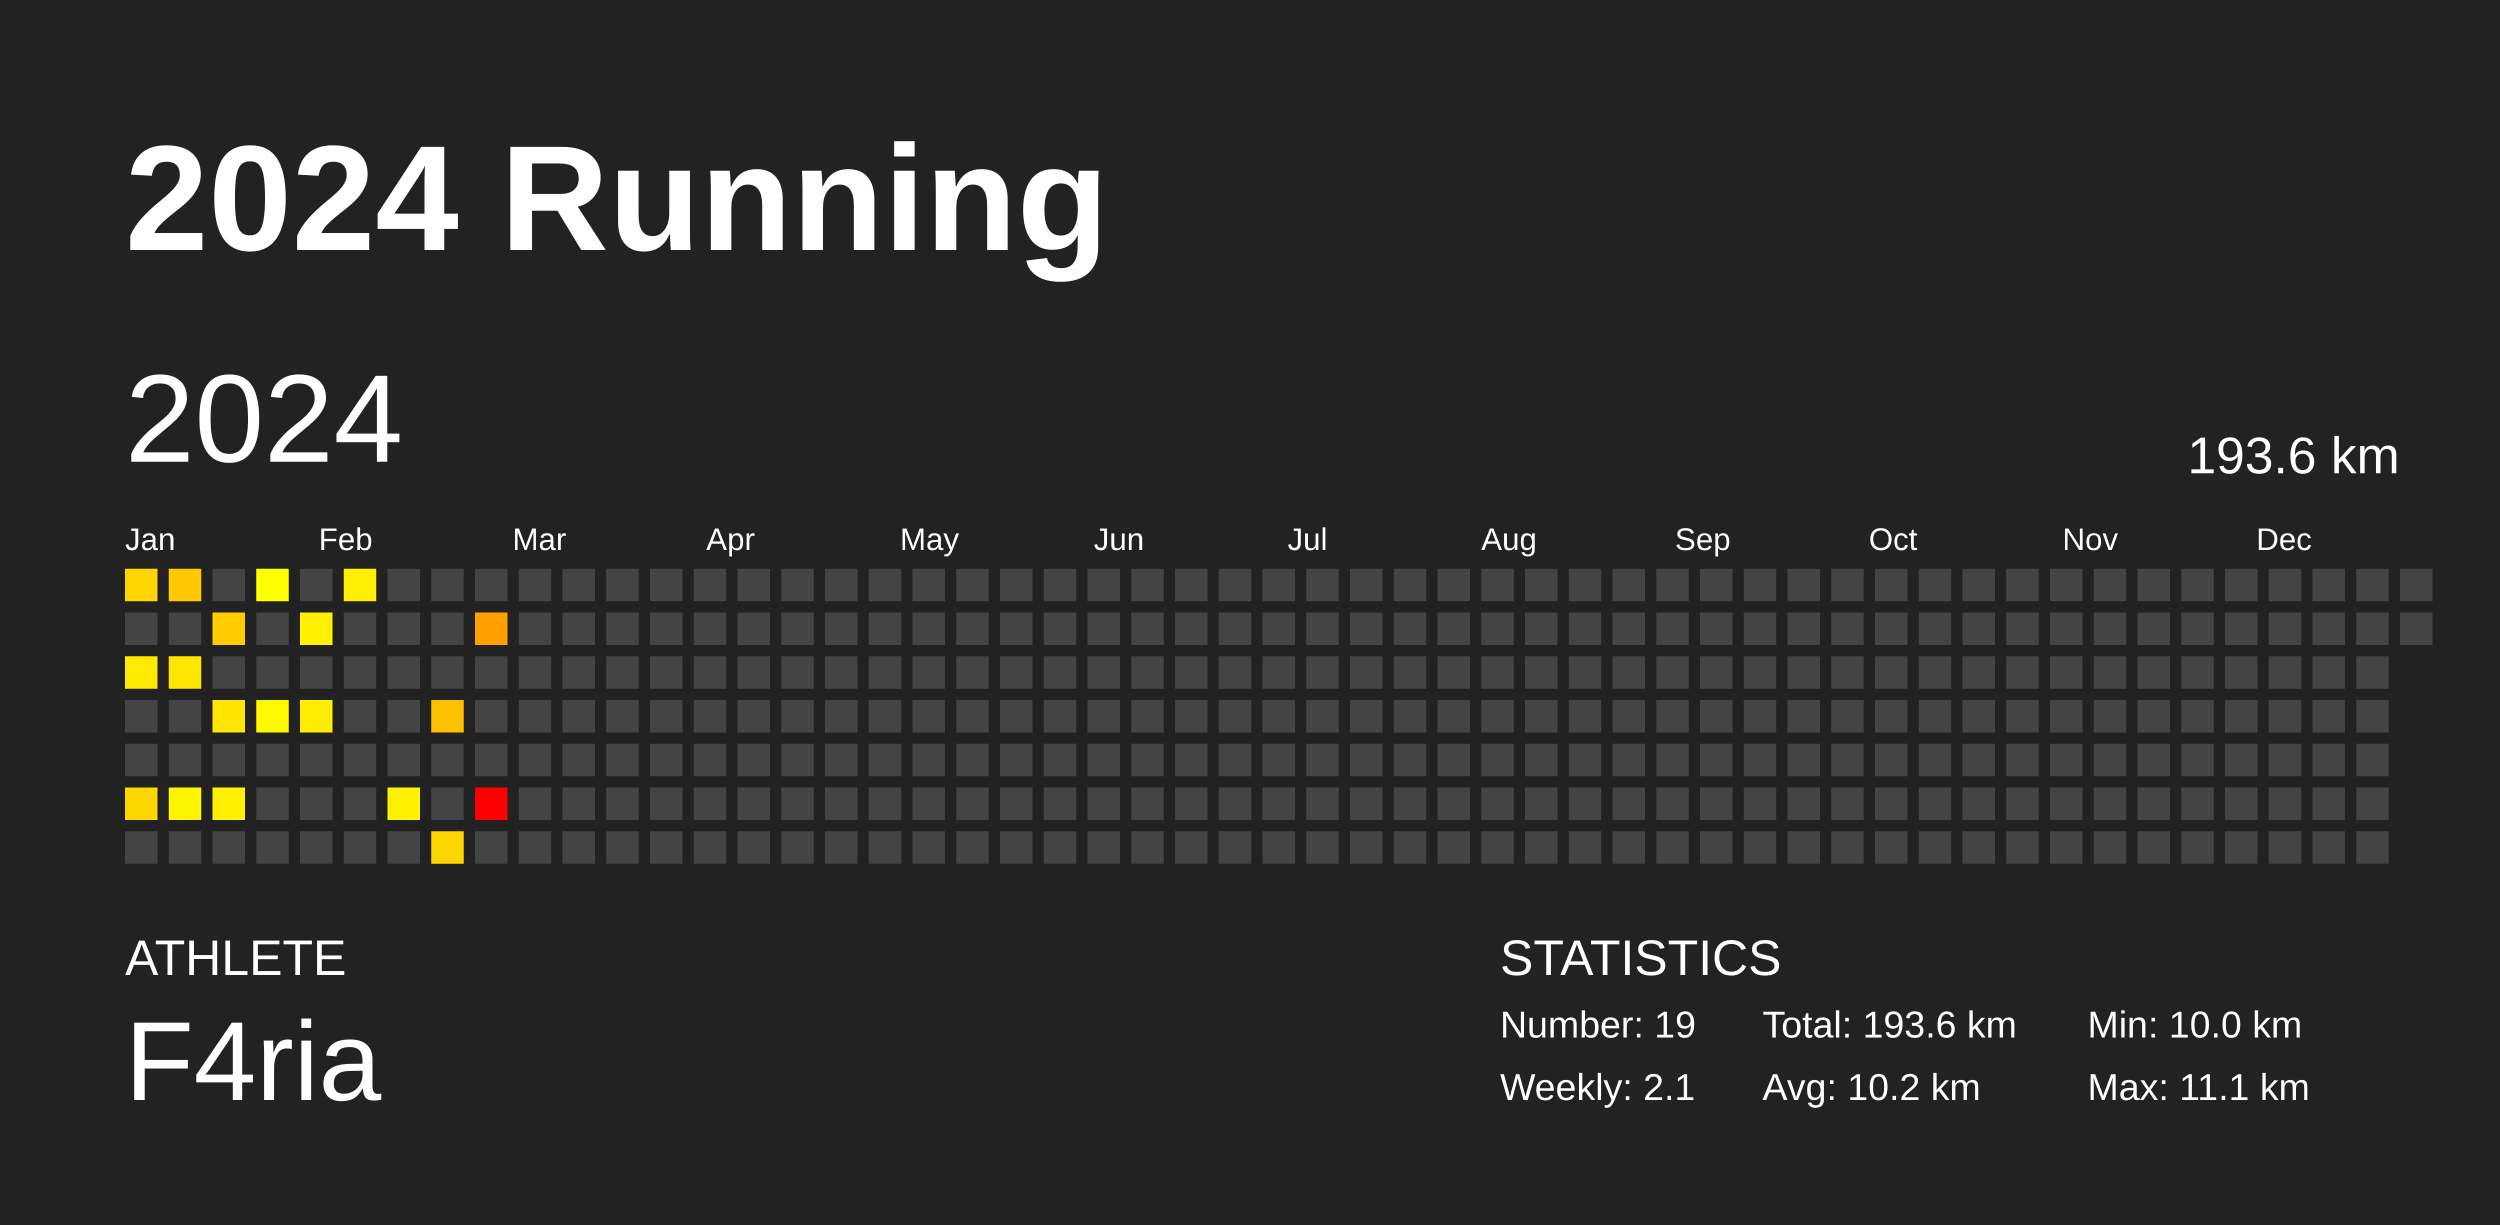
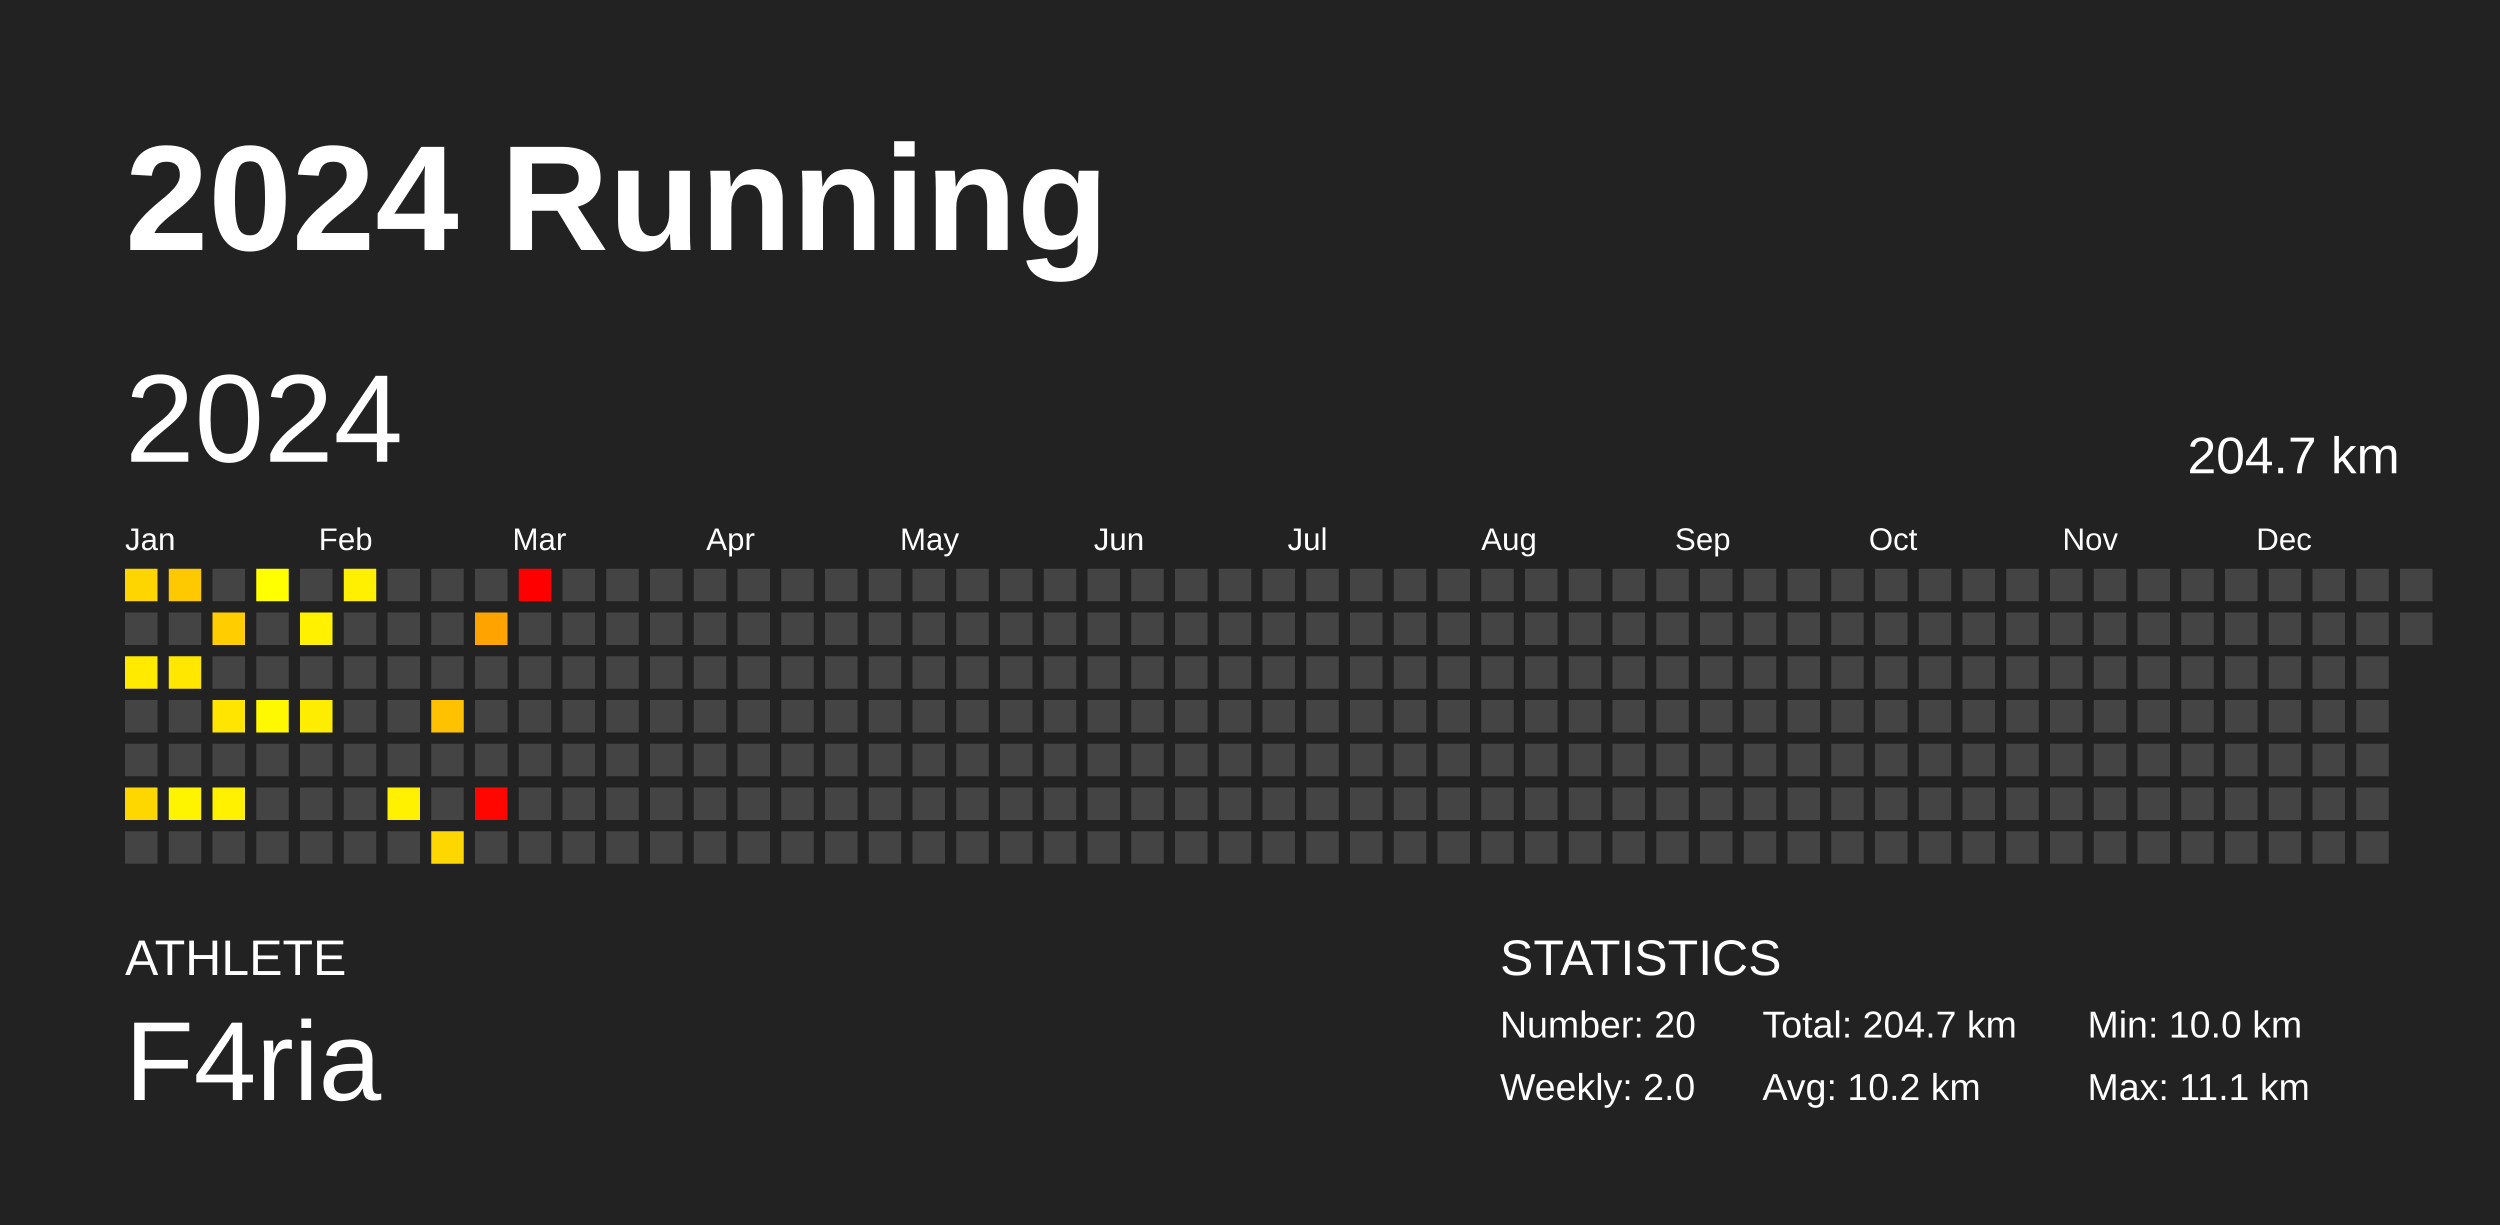
<svg xmlns="http://www.w3.org/2000/svg" baseProfile="full" height="98mm" version="1.1" viewBox="0,0,200,98" width="200mm">
  <defs />
  <rect fill="#222222" height="98" width="200" x="0" y="0" />
  <text fill="#FFFFFF" style="font-size:12px; font-family:Arial; font-weight:bold;" x="10" y="20">2024 Running</text>
  <text fill="#FFFFFF" style="font-size:4px; font-family:Arial" x="10" y="78">ATHLETE</text>
  <text fill="#FFFFFF" style="font-size:9px; font-family:Arial" x="10" y="88">F4ria</text>
  <text fill="#FFFFFF" style="font-size:4px; font-family:Arial" x="120" y="78">STATISTICS</text>
-   <text fill="#FFFFFF" style="font-size:3px; font-family:Arial" x="120" y="83">Number: 19</text>
-   <text fill="#FFFFFF" style="font-size:3px; font-family:Arial" x="120" y="88">Weekly: 2.1</text>
-   <text fill="#FFFFFF" style="font-size:3px; font-family:Arial" x="141" y="83">Total: 193.6 km</text>
+   <text fill="#FFFFFF" style="font-size:3px; font-family:Arial" x="120" y="83">Number: 20</text>
+   <text fill="#FFFFFF" style="font-size:3px; font-family:Arial" x="120" y="88">Weekly: 2.0</text>
+   <text fill="#FFFFFF" style="font-size:3px; font-family:Arial" x="141" y="83">Total: 204.7 km</text>
  <text fill="#FFFFFF" style="font-size:3px; font-family:Arial" x="141" y="88">Avg: 10.2 km</text>
  <text fill="#FFFFFF" style="font-size:3px; font-family:Arial" x="167" y="83">Min: 10.0 km</text>
  <text fill="#FFFFFF" style="font-size:3px; font-family:Arial" x="167" y="88">Max: 11.1 km</text>
  <text dominant-baseline="hanging" fill="#FFFFFF" style="font-size:10.0px; font-family:Arial;" x="10" y="30">2024</text>
-   <text dominant-baseline="hanging" fill="#FFFFFF" style="font-size:4.125px; font-family:Arial;" x="175" y="35">193.6 km</text>
+   <text dominant-baseline="hanging" fill="#FFFFFF" style="font-size:4.125px; font-family:Arial;" x="175" y="35">204.7 km</text>
  <text fill="#FFFFFF" style="font-size:2.5px; font-family:Arial" x="10.0" y="44">Jan</text>
  <text fill="#FFFFFF" style="font-size:2.5px; font-family:Arial" x="25.5" y="44">Feb</text>
  <text fill="#FFFFFF" style="font-size:2.5px; font-family:Arial" x="41.0" y="44">Mar</text>
  <text fill="#FFFFFF" style="font-size:2.5px; font-family:Arial" x="56.5" y="44">Apr</text>
  <text fill="#FFFFFF" style="font-size:2.5px; font-family:Arial" x="72.0" y="44">May</text>
  <text fill="#FFFFFF" style="font-size:2.5px; font-family:Arial" x="87.5" y="44">Jun</text>
  <text fill="#FFFFFF" style="font-size:2.5px; font-family:Arial" x="103.0" y="44">Jul</text>
  <text fill="#FFFFFF" style="font-size:2.5px; font-family:Arial" x="118.5" y="44">Aug</text>
  <text fill="#FFFFFF" style="font-size:2.5px; font-family:Arial" x="134.0" y="44">Sep</text>
  <text fill="#FFFFFF" style="font-size:2.5px; font-family:Arial" x="149.5" y="44">Oct</text>
  <text fill="#FFFFFF" style="font-size:2.5px; font-family:Arial" x="165.0" y="44">Nov</text>
  <text fill="#FFFFFF" style="font-size:2.5px; font-family:Arial" x="180.5" y="44">Dec</text>
-   <rect fill="#ffd400" height="2.6" width="2.6" x="10.0" y="45.5" />
+   <rect fill="#ffd500" height="2.6" width="2.6" x="10.0" y="45.5" />
  <rect fill="#444444" height="2.6" width="2.6" x="10.0" y="49.0" />
-   <rect fill="#ffe900" height="2.6" width="2.6" x="10.0" y="52.5" />
+   <rect fill="#ffea00" height="2.6" width="2.6" x="10.0" y="52.5" />
  <rect fill="#444444" height="2.6" width="2.6" x="10.0" y="56.0" />
  <rect fill="#444444" height="2.6" width="2.6" x="10.0" y="59.5" />
-   <rect fill="#ffd600" height="2.6" width="2.6" x="10.0" y="63.0" />
+   <rect fill="#ffd700" height="2.6" width="2.6" x="10.0" y="63.0" />
  <rect fill="#444444" height="2.6" width="2.6" x="10.0" y="66.5" />
-   <rect fill="#ffc800" height="2.6" width="2.6" x="13.5" y="45.5" />
+   <rect fill="#ffc900" height="2.6" width="2.6" x="13.5" y="45.5" />
  <rect fill="#444444" height="2.6" width="2.6" x="13.5" y="49.0" />
-   <rect fill="#ffe600" height="2.6" width="2.6" x="13.5" y="52.5" />
+   <rect fill="#ffe700" height="2.6" width="2.6" x="13.5" y="52.5" />
  <rect fill="#444444" height="2.6" width="2.6" x="13.5" y="56.0" />
  <rect fill="#444444" height="2.6" width="2.6" x="13.5" y="59.5" />
  <rect fill="#fff400" height="2.6" width="2.6" x="13.5" y="63.0" />
  <rect fill="#444444" height="2.6" width="2.6" x="13.5" y="66.5" />
  <rect fill="#444444" height="2.6" width="2.6" x="17.0" y="45.5" />
-   <rect fill="#ffcc00" height="2.6" width="2.6" x="17.0" y="49.0" />
+   <rect fill="#ffcd00" height="2.6" width="2.6" x="17.0" y="49.0" />
  <rect fill="#444444" height="2.6" width="2.6" x="17.0" y="52.5" />
  <rect fill="#ffe500" height="2.6" width="2.6" x="17.0" y="56.0" />
  <rect fill="#444444" height="2.6" width="2.6" x="17.0" y="59.5" />
  <rect fill="#fff100" height="2.6" width="2.6" x="17.0" y="63.0" />
  <rect fill="#444444" height="2.6" width="2.6" x="17.0" y="66.5" />
  <rect fill="#ffff00" height="2.6" width="2.6" x="20.5" y="45.5" />
  <rect fill="#444444" height="2.6" width="2.6" x="20.5" y="49.0" />
  <rect fill="#444444" height="2.6" width="2.6" x="20.5" y="52.5" />
  <rect fill="#fff900" height="2.6" width="2.6" x="20.5" y="56.0" />
  <rect fill="#444444" height="2.6" width="2.6" x="20.5" y="59.5" />
  <rect fill="#444444" height="2.6" width="2.6" x="20.5" y="63.0" />
  <rect fill="#444444" height="2.6" width="2.6" x="20.5" y="66.5" />
  <rect fill="#444444" height="2.6" width="2.6" x="24.0" y="45.5" />
  <rect fill="#fff100" height="2.6" width="2.6" x="24.0" y="49.0" />
  <rect fill="#444444" height="2.6" width="2.6" x="24.0" y="52.5" />
  <rect fill="#ffed00" height="2.6" width="2.6" x="24.0" y="56.0" />
  <rect fill="#444444" height="2.6" width="2.6" x="24.0" y="59.5" />
  <rect fill="#444444" height="2.6" width="2.6" x="24.0" y="63.0" />
  <rect fill="#444444" height="2.6" width="2.6" x="24.0" y="66.5" />
  <rect fill="#ffef00" height="2.6" width="2.6" x="27.5" y="45.5" />
  <rect fill="#444444" height="2.6" width="2.6" x="27.5" y="49.0" />
  <rect fill="#444444" height="2.6" width="2.6" x="27.5" y="52.5" />
  <rect fill="#444444" height="2.6" width="2.6" x="27.5" y="56.0" />
  <rect fill="#444444" height="2.6" width="2.6" x="27.5" y="59.5" />
  <rect fill="#444444" height="2.6" width="2.6" x="27.5" y="63.0" />
  <rect fill="#444444" height="2.6" width="2.6" x="27.5" y="66.5" />
  <rect fill="#444444" height="2.6" width="2.6" x="31.0" y="45.5" />
  <rect fill="#444444" height="2.6" width="2.6" x="31.0" y="49.0" />
  <rect fill="#444444" height="2.6" width="2.6" x="31.0" y="52.5" />
  <rect fill="#444444" height="2.6" width="2.6" x="31.0" y="56.0" />
  <rect fill="#444444" height="2.6" width="2.6" x="31.0" y="59.5" />
  <rect fill="#fff100" height="2.6" width="2.6" x="31.0" y="63.0" />
  <rect fill="#444444" height="2.6" width="2.6" x="31.0" y="66.5" />
  <rect fill="#444444" height="2.6" width="2.6" x="34.5" y="45.5" />
  <rect fill="#444444" height="2.6" width="2.6" x="34.5" y="49.0" />
  <rect fill="#444444" height="2.6" width="2.6" x="34.5" y="52.5" />
-   <rect fill="#ffc000" height="2.6" width="2.6" x="34.5" y="56.0" />
+   <rect fill="#ffc100" height="2.6" width="2.6" x="34.5" y="56.0" />
  <rect fill="#444444" height="2.6" width="2.6" x="34.5" y="59.5" />
  <rect fill="#444444" height="2.6" width="2.6" x="34.5" y="63.0" />
-   <rect fill="#ffd600" height="2.6" width="2.6" x="34.5" y="66.5" />
+   <rect fill="#ffd700" height="2.6" width="2.6" x="34.5" y="66.5" />
  <rect fill="#444444" height="2.6" width="2.6" x="38.0" y="45.5" />
-   <rect fill="#ffa000" height="2.6" width="2.6" x="38.0" y="49.0" />
+   <rect fill="#ffa300" height="2.6" width="2.6" x="38.0" y="49.0" />
  <rect fill="#444444" height="2.6" width="2.6" x="38.0" y="52.5" />
  <rect fill="#444444" height="2.6" width="2.6" x="38.0" y="56.0" />
  <rect fill="#444444" height="2.6" width="2.6" x="38.0" y="59.5" />
-   <rect fill="#ff0000" height="2.6" width="2.6" x="38.0" y="63.0" />
+   <rect fill="#ff0700" height="2.6" width="2.6" x="38.0" y="63.0" />
  <rect fill="#444444" height="2.6" width="2.6" x="38.0" y="66.5" />
-   <rect fill="#444444" height="2.6" width="2.6" x="41.5" y="45.5" />
+   <rect fill="#ff0000" height="2.6" width="2.6" x="41.5" y="45.5" />
  <rect fill="#444444" height="2.6" width="2.6" x="41.5" y="49.0" />
  <rect fill="#444444" height="2.6" width="2.6" x="41.5" y="52.5" />
  <rect fill="#444444" height="2.6" width="2.6" x="41.5" y="56.0" />
  <rect fill="#444444" height="2.6" width="2.6" x="41.5" y="59.5" />
  <rect fill="#444444" height="2.6" width="2.6" x="41.5" y="63.0" />
  <rect fill="#444444" height="2.6" width="2.6" x="41.5" y="66.5" />
  <rect fill="#444444" height="2.6" width="2.6" x="45.0" y="45.5" />
  <rect fill="#444444" height="2.6" width="2.6" x="45.0" y="49.0" />
  <rect fill="#444444" height="2.6" width="2.6" x="45.0" y="52.5" />
  <rect fill="#444444" height="2.6" width="2.6" x="45.0" y="56.0" />
  <rect fill="#444444" height="2.6" width="2.6" x="45.0" y="59.5" />
  <rect fill="#444444" height="2.6" width="2.6" x="45.0" y="63.0" />
  <rect fill="#444444" height="2.6" width="2.6" x="45.0" y="66.5" />
  <rect fill="#444444" height="2.6" width="2.6" x="48.5" y="45.5" />
  <rect fill="#444444" height="2.6" width="2.6" x="48.5" y="49.0" />
  <rect fill="#444444" height="2.6" width="2.6" x="48.5" y="52.5" />
  <rect fill="#444444" height="2.6" width="2.6" x="48.5" y="56.0" />
  <rect fill="#444444" height="2.6" width="2.6" x="48.5" y="59.5" />
  <rect fill="#444444" height="2.6" width="2.6" x="48.5" y="63.0" />
  <rect fill="#444444" height="2.6" width="2.6" x="48.5" y="66.5" />
  <rect fill="#444444" height="2.6" width="2.6" x="52.0" y="45.5" />
  <rect fill="#444444" height="2.6" width="2.6" x="52.0" y="49.0" />
  <rect fill="#444444" height="2.6" width="2.6" x="52.0" y="52.5" />
  <rect fill="#444444" height="2.6" width="2.6" x="52.0" y="56.0" />
  <rect fill="#444444" height="2.6" width="2.6" x="52.0" y="59.5" />
  <rect fill="#444444" height="2.6" width="2.6" x="52.0" y="63.0" />
  <rect fill="#444444" height="2.6" width="2.6" x="52.0" y="66.5" />
  <rect fill="#444444" height="2.6" width="2.6" x="55.5" y="45.5" />
  <rect fill="#444444" height="2.6" width="2.6" x="55.5" y="49.0" />
  <rect fill="#444444" height="2.6" width="2.6" x="55.5" y="52.5" />
  <rect fill="#444444" height="2.6" width="2.6" x="55.5" y="56.0" />
  <rect fill="#444444" height="2.6" width="2.6" x="55.5" y="59.5" />
  <rect fill="#444444" height="2.6" width="2.6" x="55.5" y="63.0" />
  <rect fill="#444444" height="2.6" width="2.6" x="55.5" y="66.5" />
  <rect fill="#444444" height="2.6" width="2.6" x="59.0" y="45.5" />
  <rect fill="#444444" height="2.6" width="2.6" x="59.0" y="49.0" />
  <rect fill="#444444" height="2.6" width="2.6" x="59.0" y="52.5" />
  <rect fill="#444444" height="2.6" width="2.6" x="59.0" y="56.0" />
  <rect fill="#444444" height="2.6" width="2.6" x="59.0" y="59.5" />
  <rect fill="#444444" height="2.6" width="2.6" x="59.0" y="63.0" />
  <rect fill="#444444" height="2.6" width="2.6" x="59.0" y="66.5" />
  <rect fill="#444444" height="2.6" width="2.6" x="62.5" y="45.5" />
  <rect fill="#444444" height="2.6" width="2.6" x="62.5" y="49.0" />
  <rect fill="#444444" height="2.6" width="2.6" x="62.5" y="52.5" />
  <rect fill="#444444" height="2.6" width="2.6" x="62.5" y="56.0" />
  <rect fill="#444444" height="2.6" width="2.6" x="62.5" y="59.5" />
  <rect fill="#444444" height="2.6" width="2.6" x="62.5" y="63.0" />
  <rect fill="#444444" height="2.6" width="2.6" x="62.5" y="66.5" />
  <rect fill="#444444" height="2.6" width="2.6" x="66.0" y="45.5" />
  <rect fill="#444444" height="2.6" width="2.6" x="66.0" y="49.0" />
  <rect fill="#444444" height="2.6" width="2.6" x="66.0" y="52.5" />
  <rect fill="#444444" height="2.6" width="2.6" x="66.0" y="56.0" />
  <rect fill="#444444" height="2.6" width="2.6" x="66.0" y="59.5" />
  <rect fill="#444444" height="2.6" width="2.6" x="66.0" y="63.0" />
  <rect fill="#444444" height="2.6" width="2.6" x="66.0" y="66.5" />
  <rect fill="#444444" height="2.6" width="2.6" x="69.5" y="45.5" />
  <rect fill="#444444" height="2.6" width="2.6" x="69.5" y="49.0" />
  <rect fill="#444444" height="2.6" width="2.6" x="69.5" y="52.5" />
  <rect fill="#444444" height="2.6" width="2.6" x="69.5" y="56.0" />
  <rect fill="#444444" height="2.6" width="2.6" x="69.5" y="59.5" />
  <rect fill="#444444" height="2.6" width="2.6" x="69.5" y="63.0" />
  <rect fill="#444444" height="2.6" width="2.6" x="69.5" y="66.5" />
  <rect fill="#444444" height="2.6" width="2.6" x="73.0" y="45.5" />
  <rect fill="#444444" height="2.6" width="2.6" x="73.0" y="49.0" />
  <rect fill="#444444" height="2.6" width="2.6" x="73.0" y="52.5" />
  <rect fill="#444444" height="2.6" width="2.6" x="73.0" y="56.0" />
  <rect fill="#444444" height="2.6" width="2.6" x="73.0" y="59.5" />
  <rect fill="#444444" height="2.6" width="2.6" x="73.0" y="63.0" />
  <rect fill="#444444" height="2.6" width="2.6" x="73.0" y="66.5" />
  <rect fill="#444444" height="2.6" width="2.6" x="76.5" y="45.5" />
  <rect fill="#444444" height="2.6" width="2.6" x="76.5" y="49.0" />
  <rect fill="#444444" height="2.6" width="2.6" x="76.5" y="52.5" />
  <rect fill="#444444" height="2.6" width="2.6" x="76.5" y="56.0" />
  <rect fill="#444444" height="2.6" width="2.6" x="76.5" y="59.5" />
  <rect fill="#444444" height="2.6" width="2.6" x="76.5" y="63.0" />
  <rect fill="#444444" height="2.6" width="2.6" x="76.5" y="66.5" />
  <rect fill="#444444" height="2.6" width="2.6" x="80.0" y="45.5" />
  <rect fill="#444444" height="2.6" width="2.6" x="80.0" y="49.0" />
  <rect fill="#444444" height="2.6" width="2.6" x="80.0" y="52.5" />
  <rect fill="#444444" height="2.6" width="2.6" x="80.0" y="56.0" />
  <rect fill="#444444" height="2.6" width="2.6" x="80.0" y="59.5" />
  <rect fill="#444444" height="2.6" width="2.6" x="80.0" y="63.0" />
  <rect fill="#444444" height="2.6" width="2.6" x="80.0" y="66.5" />
  <rect fill="#444444" height="2.6" width="2.6" x="83.5" y="45.5" />
  <rect fill="#444444" height="2.6" width="2.6" x="83.5" y="49.0" />
  <rect fill="#444444" height="2.6" width="2.6" x="83.5" y="52.5" />
  <rect fill="#444444" height="2.6" width="2.6" x="83.5" y="56.0" />
  <rect fill="#444444" height="2.6" width="2.6" x="83.5" y="59.5" />
  <rect fill="#444444" height="2.6" width="2.6" x="83.5" y="63.0" />
  <rect fill="#444444" height="2.6" width="2.6" x="83.5" y="66.5" />
  <rect fill="#444444" height="2.6" width="2.6" x="87.0" y="45.5" />
  <rect fill="#444444" height="2.6" width="2.6" x="87.0" y="49.0" />
  <rect fill="#444444" height="2.6" width="2.6" x="87.0" y="52.5" />
  <rect fill="#444444" height="2.6" width="2.6" x="87.0" y="56.0" />
  <rect fill="#444444" height="2.6" width="2.6" x="87.0" y="59.5" />
  <rect fill="#444444" height="2.6" width="2.6" x="87.0" y="63.0" />
  <rect fill="#444444" height="2.6" width="2.6" x="87.0" y="66.5" />
  <rect fill="#444444" height="2.6" width="2.6" x="90.5" y="45.5" />
  <rect fill="#444444" height="2.6" width="2.6" x="90.5" y="49.0" />
  <rect fill="#444444" height="2.6" width="2.6" x="90.5" y="52.5" />
  <rect fill="#444444" height="2.6" width="2.6" x="90.5" y="56.0" />
  <rect fill="#444444" height="2.6" width="2.6" x="90.5" y="59.5" />
  <rect fill="#444444" height="2.6" width="2.6" x="90.5" y="63.0" />
  <rect fill="#444444" height="2.6" width="2.6" x="90.5" y="66.5" />
  <rect fill="#444444" height="2.6" width="2.6" x="94.0" y="45.5" />
  <rect fill="#444444" height="2.6" width="2.6" x="94.0" y="49.0" />
  <rect fill="#444444" height="2.6" width="2.6" x="94.0" y="52.5" />
  <rect fill="#444444" height="2.6" width="2.6" x="94.0" y="56.0" />
  <rect fill="#444444" height="2.6" width="2.6" x="94.0" y="59.5" />
  <rect fill="#444444" height="2.6" width="2.6" x="94.0" y="63.0" />
  <rect fill="#444444" height="2.6" width="2.6" x="94.0" y="66.5" />
  <rect fill="#444444" height="2.6" width="2.6" x="97.5" y="45.5" />
  <rect fill="#444444" height="2.6" width="2.6" x="97.5" y="49.0" />
  <rect fill="#444444" height="2.6" width="2.6" x="97.5" y="52.5" />
  <rect fill="#444444" height="2.6" width="2.6" x="97.5" y="56.0" />
  <rect fill="#444444" height="2.6" width="2.6" x="97.5" y="59.5" />
  <rect fill="#444444" height="2.6" width="2.6" x="97.5" y="63.0" />
  <rect fill="#444444" height="2.6" width="2.6" x="97.5" y="66.5" />
  <rect fill="#444444" height="2.6" width="2.6" x="101.0" y="45.5" />
  <rect fill="#444444" height="2.6" width="2.6" x="101.0" y="49.0" />
  <rect fill="#444444" height="2.6" width="2.6" x="101.0" y="52.5" />
  <rect fill="#444444" height="2.6" width="2.6" x="101.0" y="56.0" />
  <rect fill="#444444" height="2.6" width="2.6" x="101.0" y="59.5" />
  <rect fill="#444444" height="2.6" width="2.6" x="101.0" y="63.0" />
  <rect fill="#444444" height="2.6" width="2.6" x="101.0" y="66.5" />
  <rect fill="#444444" height="2.6" width="2.6" x="104.5" y="45.5" />
  <rect fill="#444444" height="2.6" width="2.6" x="104.5" y="49.0" />
  <rect fill="#444444" height="2.6" width="2.6" x="104.5" y="52.5" />
  <rect fill="#444444" height="2.6" width="2.6" x="104.5" y="56.0" />
  <rect fill="#444444" height="2.6" width="2.6" x="104.5" y="59.5" />
  <rect fill="#444444" height="2.6" width="2.6" x="104.5" y="63.0" />
  <rect fill="#444444" height="2.6" width="2.6" x="104.5" y="66.5" />
  <rect fill="#444444" height="2.6" width="2.6" x="108.0" y="45.5" />
  <rect fill="#444444" height="2.6" width="2.6" x="108.0" y="49.0" />
  <rect fill="#444444" height="2.6" width="2.6" x="108.0" y="52.5" />
  <rect fill="#444444" height="2.6" width="2.6" x="108.0" y="56.0" />
  <rect fill="#444444" height="2.6" width="2.6" x="108.0" y="59.5" />
  <rect fill="#444444" height="2.6" width="2.6" x="108.0" y="63.0" />
  <rect fill="#444444" height="2.6" width="2.6" x="108.0" y="66.5" />
  <rect fill="#444444" height="2.6" width="2.6" x="111.5" y="45.5" />
  <rect fill="#444444" height="2.6" width="2.6" x="111.5" y="49.0" />
  <rect fill="#444444" height="2.6" width="2.6" x="111.5" y="52.5" />
  <rect fill="#444444" height="2.6" width="2.6" x="111.5" y="56.0" />
  <rect fill="#444444" height="2.6" width="2.6" x="111.5" y="59.5" />
  <rect fill="#444444" height="2.6" width="2.6" x="111.5" y="63.0" />
  <rect fill="#444444" height="2.6" width="2.6" x="111.5" y="66.5" />
  <rect fill="#444444" height="2.6" width="2.6" x="115.0" y="45.5" />
  <rect fill="#444444" height="2.6" width="2.6" x="115.0" y="49.0" />
  <rect fill="#444444" height="2.6" width="2.6" x="115.0" y="52.5" />
  <rect fill="#444444" height="2.6" width="2.6" x="115.0" y="56.0" />
  <rect fill="#444444" height="2.6" width="2.6" x="115.0" y="59.5" />
  <rect fill="#444444" height="2.6" width="2.6" x="115.0" y="63.0" />
  <rect fill="#444444" height="2.6" width="2.6" x="115.0" y="66.5" />
  <rect fill="#444444" height="2.6" width="2.6" x="118.5" y="45.5" />
  <rect fill="#444444" height="2.6" width="2.6" x="118.5" y="49.0" />
  <rect fill="#444444" height="2.6" width="2.6" x="118.5" y="52.5" />
  <rect fill="#444444" height="2.6" width="2.6" x="118.5" y="56.0" />
  <rect fill="#444444" height="2.6" width="2.6" x="118.5" y="59.5" />
  <rect fill="#444444" height="2.6" width="2.6" x="118.5" y="63.0" />
  <rect fill="#444444" height="2.6" width="2.6" x="118.5" y="66.5" />
  <rect fill="#444444" height="2.6" width="2.6" x="122.0" y="45.5" />
  <rect fill="#444444" height="2.6" width="2.6" x="122.0" y="49.0" />
  <rect fill="#444444" height="2.6" width="2.6" x="122.0" y="52.5" />
  <rect fill="#444444" height="2.6" width="2.6" x="122.0" y="56.0" />
  <rect fill="#444444" height="2.6" width="2.6" x="122.0" y="59.5" />
  <rect fill="#444444" height="2.6" width="2.6" x="122.0" y="63.0" />
  <rect fill="#444444" height="2.6" width="2.6" x="122.0" y="66.5" />
  <rect fill="#444444" height="2.6" width="2.6" x="125.5" y="45.5" />
  <rect fill="#444444" height="2.6" width="2.6" x="125.5" y="49.0" />
  <rect fill="#444444" height="2.6" width="2.6" x="125.5" y="52.5" />
  <rect fill="#444444" height="2.6" width="2.6" x="125.5" y="56.0" />
  <rect fill="#444444" height="2.6" width="2.6" x="125.5" y="59.5" />
  <rect fill="#444444" height="2.6" width="2.6" x="125.5" y="63.0" />
  <rect fill="#444444" height="2.6" width="2.6" x="125.5" y="66.5" />
  <rect fill="#444444" height="2.6" width="2.6" x="129.0" y="45.5" />
  <rect fill="#444444" height="2.6" width="2.6" x="129.0" y="49.0" />
  <rect fill="#444444" height="2.6" width="2.6" x="129.0" y="52.5" />
  <rect fill="#444444" height="2.6" width="2.6" x="129.0" y="56.0" />
  <rect fill="#444444" height="2.6" width="2.6" x="129.0" y="59.5" />
  <rect fill="#444444" height="2.6" width="2.6" x="129.0" y="63.0" />
  <rect fill="#444444" height="2.6" width="2.6" x="129.0" y="66.5" />
  <rect fill="#444444" height="2.6" width="2.6" x="132.5" y="45.5" />
  <rect fill="#444444" height="2.6" width="2.6" x="132.5" y="49.0" />
  <rect fill="#444444" height="2.6" width="2.6" x="132.5" y="52.5" />
  <rect fill="#444444" height="2.6" width="2.6" x="132.5" y="56.0" />
  <rect fill="#444444" height="2.6" width="2.6" x="132.5" y="59.5" />
  <rect fill="#444444" height="2.6" width="2.6" x="132.5" y="63.0" />
  <rect fill="#444444" height="2.6" width="2.6" x="132.5" y="66.5" />
  <rect fill="#444444" height="2.6" width="2.6" x="136.0" y="45.5" />
  <rect fill="#444444" height="2.6" width="2.6" x="136.0" y="49.0" />
  <rect fill="#444444" height="2.6" width="2.6" x="136.0" y="52.5" />
  <rect fill="#444444" height="2.6" width="2.6" x="136.0" y="56.0" />
  <rect fill="#444444" height="2.6" width="2.6" x="136.0" y="59.5" />
  <rect fill="#444444" height="2.6" width="2.6" x="136.0" y="63.0" />
  <rect fill="#444444" height="2.6" width="2.6" x="136.0" y="66.5" />
  <rect fill="#444444" height="2.6" width="2.6" x="139.5" y="45.5" />
  <rect fill="#444444" height="2.6" width="2.6" x="139.5" y="49.0" />
  <rect fill="#444444" height="2.6" width="2.6" x="139.5" y="52.5" />
  <rect fill="#444444" height="2.6" width="2.6" x="139.5" y="56.0" />
  <rect fill="#444444" height="2.6" width="2.6" x="139.5" y="59.5" />
  <rect fill="#444444" height="2.6" width="2.6" x="139.5" y="63.0" />
  <rect fill="#444444" height="2.6" width="2.6" x="139.5" y="66.5" />
  <rect fill="#444444" height="2.6" width="2.6" x="143.0" y="45.5" />
  <rect fill="#444444" height="2.6" width="2.6" x="143.0" y="49.0" />
  <rect fill="#444444" height="2.6" width="2.6" x="143.0" y="52.5" />
  <rect fill="#444444" height="2.6" width="2.6" x="143.0" y="56.0" />
  <rect fill="#444444" height="2.6" width="2.6" x="143.0" y="59.5" />
  <rect fill="#444444" height="2.6" width="2.6" x="143.0" y="63.0" />
  <rect fill="#444444" height="2.6" width="2.6" x="143.0" y="66.5" />
  <rect fill="#444444" height="2.6" width="2.6" x="146.5" y="45.5" />
  <rect fill="#444444" height="2.6" width="2.6" x="146.5" y="49.0" />
  <rect fill="#444444" height="2.6" width="2.6" x="146.5" y="52.5" />
  <rect fill="#444444" height="2.6" width="2.6" x="146.5" y="56.0" />
  <rect fill="#444444" height="2.6" width="2.6" x="146.5" y="59.5" />
  <rect fill="#444444" height="2.6" width="2.6" x="146.5" y="63.0" />
  <rect fill="#444444" height="2.6" width="2.6" x="146.5" y="66.5" />
  <rect fill="#444444" height="2.6" width="2.6" x="150.0" y="45.5" />
  <rect fill="#444444" height="2.6" width="2.6" x="150.0" y="49.0" />
  <rect fill="#444444" height="2.6" width="2.6" x="150.0" y="52.5" />
  <rect fill="#444444" height="2.6" width="2.6" x="150.0" y="56.0" />
  <rect fill="#444444" height="2.6" width="2.6" x="150.0" y="59.5" />
  <rect fill="#444444" height="2.6" width="2.6" x="150.0" y="63.0" />
  <rect fill="#444444" height="2.6" width="2.6" x="150.0" y="66.5" />
  <rect fill="#444444" height="2.6" width="2.6" x="153.5" y="45.5" />
  <rect fill="#444444" height="2.6" width="2.6" x="153.5" y="49.0" />
  <rect fill="#444444" height="2.6" width="2.6" x="153.5" y="52.5" />
  <rect fill="#444444" height="2.6" width="2.6" x="153.5" y="56.0" />
  <rect fill="#444444" height="2.6" width="2.6" x="153.5" y="59.5" />
  <rect fill="#444444" height="2.6" width="2.6" x="153.5" y="63.0" />
  <rect fill="#444444" height="2.6" width="2.6" x="153.5" y="66.5" />
  <rect fill="#444444" height="2.6" width="2.6" x="157.0" y="45.5" />
  <rect fill="#444444" height="2.6" width="2.6" x="157.0" y="49.0" />
  <rect fill="#444444" height="2.6" width="2.6" x="157.0" y="52.5" />
  <rect fill="#444444" height="2.6" width="2.6" x="157.0" y="56.0" />
  <rect fill="#444444" height="2.6" width="2.6" x="157.0" y="59.5" />
  <rect fill="#444444" height="2.6" width="2.6" x="157.0" y="63.0" />
  <rect fill="#444444" height="2.6" width="2.6" x="157.0" y="66.5" />
  <rect fill="#444444" height="2.6" width="2.6" x="160.5" y="45.5" />
  <rect fill="#444444" height="2.6" width="2.6" x="160.5" y="49.0" />
  <rect fill="#444444" height="2.6" width="2.6" x="160.5" y="52.5" />
  <rect fill="#444444" height="2.6" width="2.6" x="160.5" y="56.0" />
  <rect fill="#444444" height="2.6" width="2.6" x="160.5" y="59.5" />
  <rect fill="#444444" height="2.6" width="2.6" x="160.5" y="63.0" />
  <rect fill="#444444" height="2.6" width="2.6" x="160.5" y="66.5" />
  <rect fill="#444444" height="2.6" width="2.6" x="164.0" y="45.5" />
  <rect fill="#444444" height="2.6" width="2.6" x="164.0" y="49.0" />
  <rect fill="#444444" height="2.6" width="2.6" x="164.0" y="52.5" />
  <rect fill="#444444" height="2.6" width="2.6" x="164.0" y="56.0" />
  <rect fill="#444444" height="2.6" width="2.6" x="164.0" y="59.5" />
  <rect fill="#444444" height="2.6" width="2.6" x="164.0" y="63.0" />
  <rect fill="#444444" height="2.6" width="2.6" x="164.0" y="66.5" />
  <rect fill="#444444" height="2.6" width="2.6" x="167.5" y="45.5" />
  <rect fill="#444444" height="2.6" width="2.6" x="167.5" y="49.0" />
  <rect fill="#444444" height="2.6" width="2.6" x="167.5" y="52.5" />
  <rect fill="#444444" height="2.6" width="2.6" x="167.5" y="56.0" />
  <rect fill="#444444" height="2.6" width="2.6" x="167.5" y="59.5" />
  <rect fill="#444444" height="2.6" width="2.6" x="167.5" y="63.0" />
  <rect fill="#444444" height="2.6" width="2.6" x="167.5" y="66.5" />
  <rect fill="#444444" height="2.6" width="2.6" x="171.0" y="45.5" />
  <rect fill="#444444" height="2.6" width="2.6" x="171.0" y="49.0" />
  <rect fill="#444444" height="2.6" width="2.6" x="171.0" y="52.5" />
  <rect fill="#444444" height="2.6" width="2.6" x="171.0" y="56.0" />
  <rect fill="#444444" height="2.6" width="2.6" x="171.0" y="59.5" />
  <rect fill="#444444" height="2.6" width="2.6" x="171.0" y="63.0" />
  <rect fill="#444444" height="2.6" width="2.6" x="171.0" y="66.5" />
  <rect fill="#444444" height="2.6" width="2.6" x="174.5" y="45.5" />
  <rect fill="#444444" height="2.6" width="2.6" x="174.5" y="49.0" />
  <rect fill="#444444" height="2.6" width="2.6" x="174.5" y="52.5" />
  <rect fill="#444444" height="2.6" width="2.6" x="174.5" y="56.0" />
  <rect fill="#444444" height="2.6" width="2.6" x="174.5" y="59.5" />
  <rect fill="#444444" height="2.6" width="2.6" x="174.5" y="63.0" />
  <rect fill="#444444" height="2.6" width="2.6" x="174.5" y="66.5" />
  <rect fill="#444444" height="2.6" width="2.6" x="178.0" y="45.5" />
  <rect fill="#444444" height="2.6" width="2.6" x="178.0" y="49.0" />
  <rect fill="#444444" height="2.6" width="2.6" x="178.0" y="52.5" />
  <rect fill="#444444" height="2.6" width="2.6" x="178.0" y="56.0" />
  <rect fill="#444444" height="2.6" width="2.6" x="178.0" y="59.5" />
  <rect fill="#444444" height="2.6" width="2.6" x="178.0" y="63.0" />
  <rect fill="#444444" height="2.6" width="2.6" x="178.0" y="66.5" />
  <rect fill="#444444" height="2.6" width="2.6" x="181.5" y="45.5" />
  <rect fill="#444444" height="2.6" width="2.6" x="181.5" y="49.0" />
  <rect fill="#444444" height="2.6" width="2.6" x="181.5" y="52.5" />
  <rect fill="#444444" height="2.6" width="2.6" x="181.5" y="56.0" />
  <rect fill="#444444" height="2.6" width="2.6" x="181.5" y="59.5" />
  <rect fill="#444444" height="2.6" width="2.6" x="181.5" y="63.0" />
  <rect fill="#444444" height="2.6" width="2.6" x="181.5" y="66.5" />
  <rect fill="#444444" height="2.6" width="2.6" x="185.0" y="45.5" />
  <rect fill="#444444" height="2.6" width="2.6" x="185.0" y="49.0" />
  <rect fill="#444444" height="2.6" width="2.6" x="185.0" y="52.5" />
  <rect fill="#444444" height="2.6" width="2.6" x="185.0" y="56.0" />
  <rect fill="#444444" height="2.6" width="2.6" x="185.0" y="59.5" />
  <rect fill="#444444" height="2.6" width="2.6" x="185.0" y="63.0" />
  <rect fill="#444444" height="2.6" width="2.6" x="185.0" y="66.5" />
  <rect fill="#444444" height="2.6" width="2.6" x="188.5" y="45.5" />
  <rect fill="#444444" height="2.6" width="2.6" x="188.5" y="49.0" />
  <rect fill="#444444" height="2.6" width="2.6" x="188.5" y="52.5" />
  <rect fill="#444444" height="2.6" width="2.6" x="188.5" y="56.0" />
  <rect fill="#444444" height="2.6" width="2.6" x="188.5" y="59.5" />
  <rect fill="#444444" height="2.6" width="2.6" x="188.5" y="63.0" />
  <rect fill="#444444" height="2.6" width="2.6" x="188.5" y="66.5" />
  <rect fill="#444444" height="2.6" width="2.6" x="192.0" y="45.5" />
  <rect fill="#444444" height="2.6" width="2.6" x="192.0" y="49.0" />
</svg>
